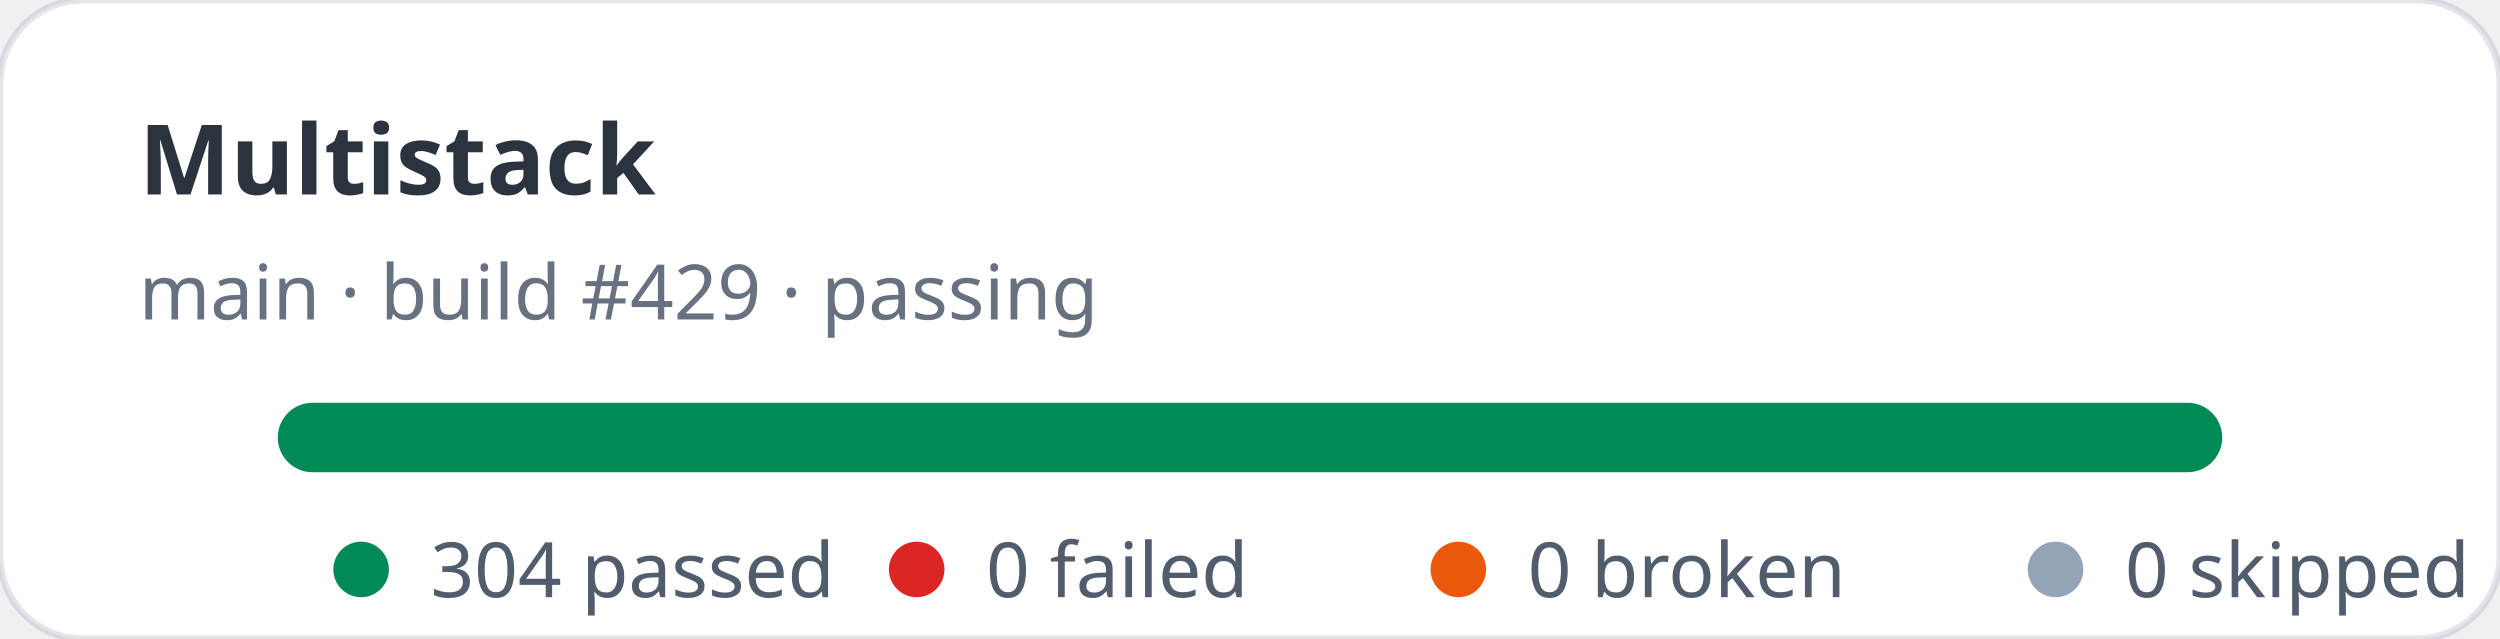
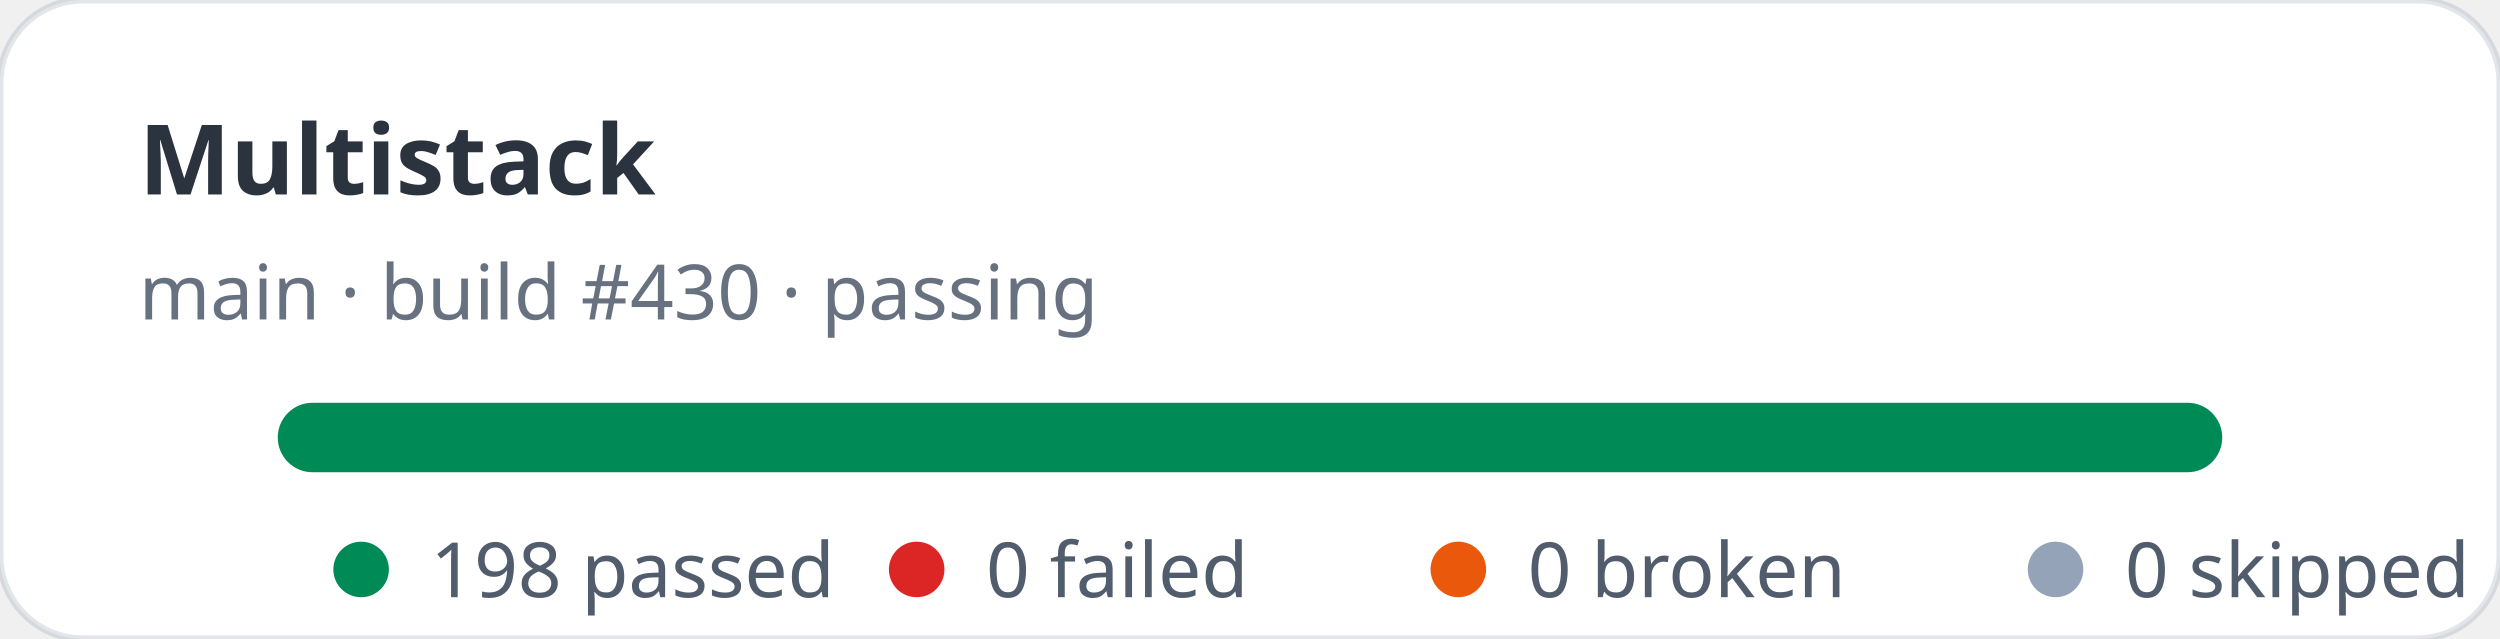
- <svg xmlns="http://www.w3.org/2000/svg" width="360" height="92" viewBox="0 0 360 92" role="img" aria-label="Multistack stats: 304 passed, 0 failed">
+ <svg xmlns="http://www.w3.org/2000/svg" width="360" height="92" viewBox="0 0 360 92" role="img" aria-label="Multistack stats: 198 passed, 0 failed">
  <rect width="360" height="92" rx="12" fill="#ffffff" stroke="rgba(11,48,86,0.12)" />
  <text x="20" y="28" fill="rgba(1,10,24,0.83)" font-family="ui-sans-serif,system-ui,sans-serif" font-size="14" font-weight="700">Multistack</text>
-   <text x="20" y="46" fill="rgba(2,19,44,0.6)" font-family="ui-sans-serif,system-ui,sans-serif" font-size="11">main · build #429 · passing</text>
+   <text x="20" y="46" fill="rgba(2,19,44,0.6)" font-family="ui-sans-serif,system-ui,sans-serif" font-size="11">main · build #430 · passing</text>
  <rect x="40" y="58" width="280" height="10" rx="5" fill="#e2e8f0" />
  <rect x="40" y="58" width="280" height="10" rx="5" fill="#008a56" />
  <g font-family="ui-sans-serif,system-ui,sans-serif" font-size="11" fill="rgba(1,18,40,0.68)">
    <circle cx="52" cy="82" r="4" fill="#008a56" />
-     <text x="62" y="86">304 passed</text>
+     <text x="62" y="86">198 passed</text>
    <circle cx="132" cy="82" r="4" fill="#dc2626" />
    <text x="142" y="86">0 failed</text>
    <circle cx="210" cy="82" r="4" fill="#ea580c" />
    <text x="220" y="86">0 broken</text>
    <circle cx="296" cy="82" r="4" fill="#94a3b8" />
    <text x="306" y="86">0 skipped</text>
  </g>
</svg>
